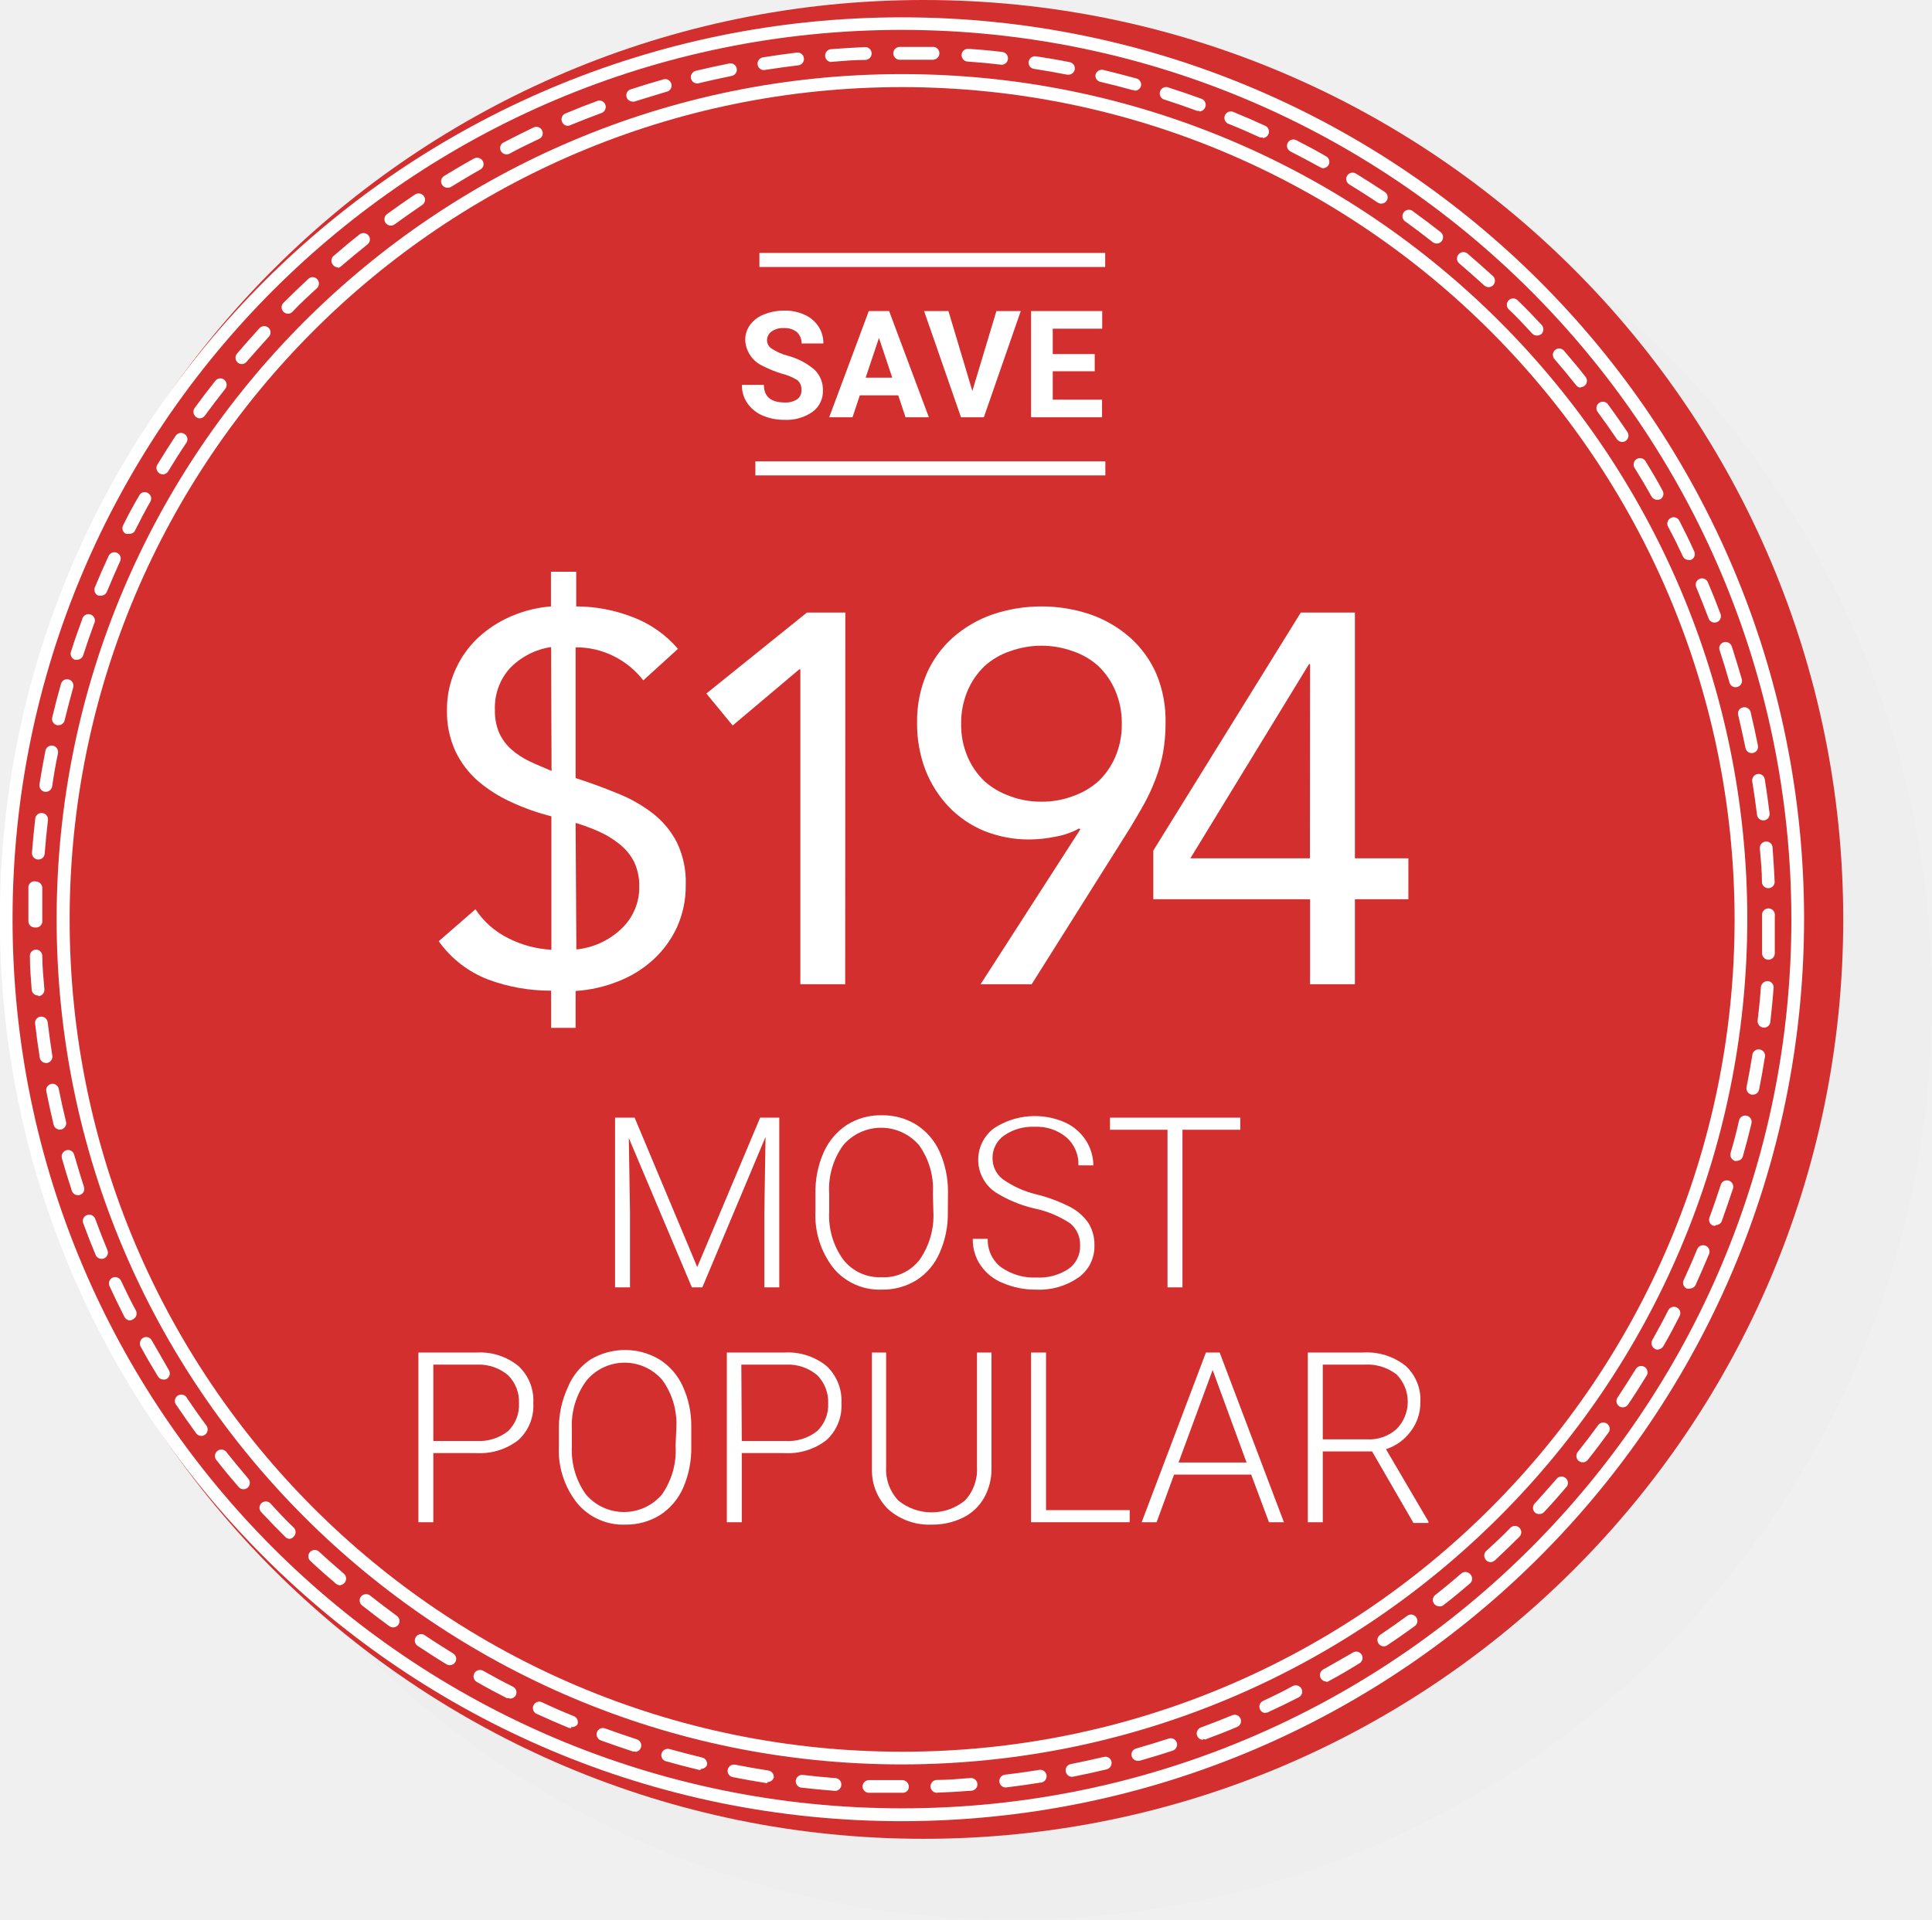
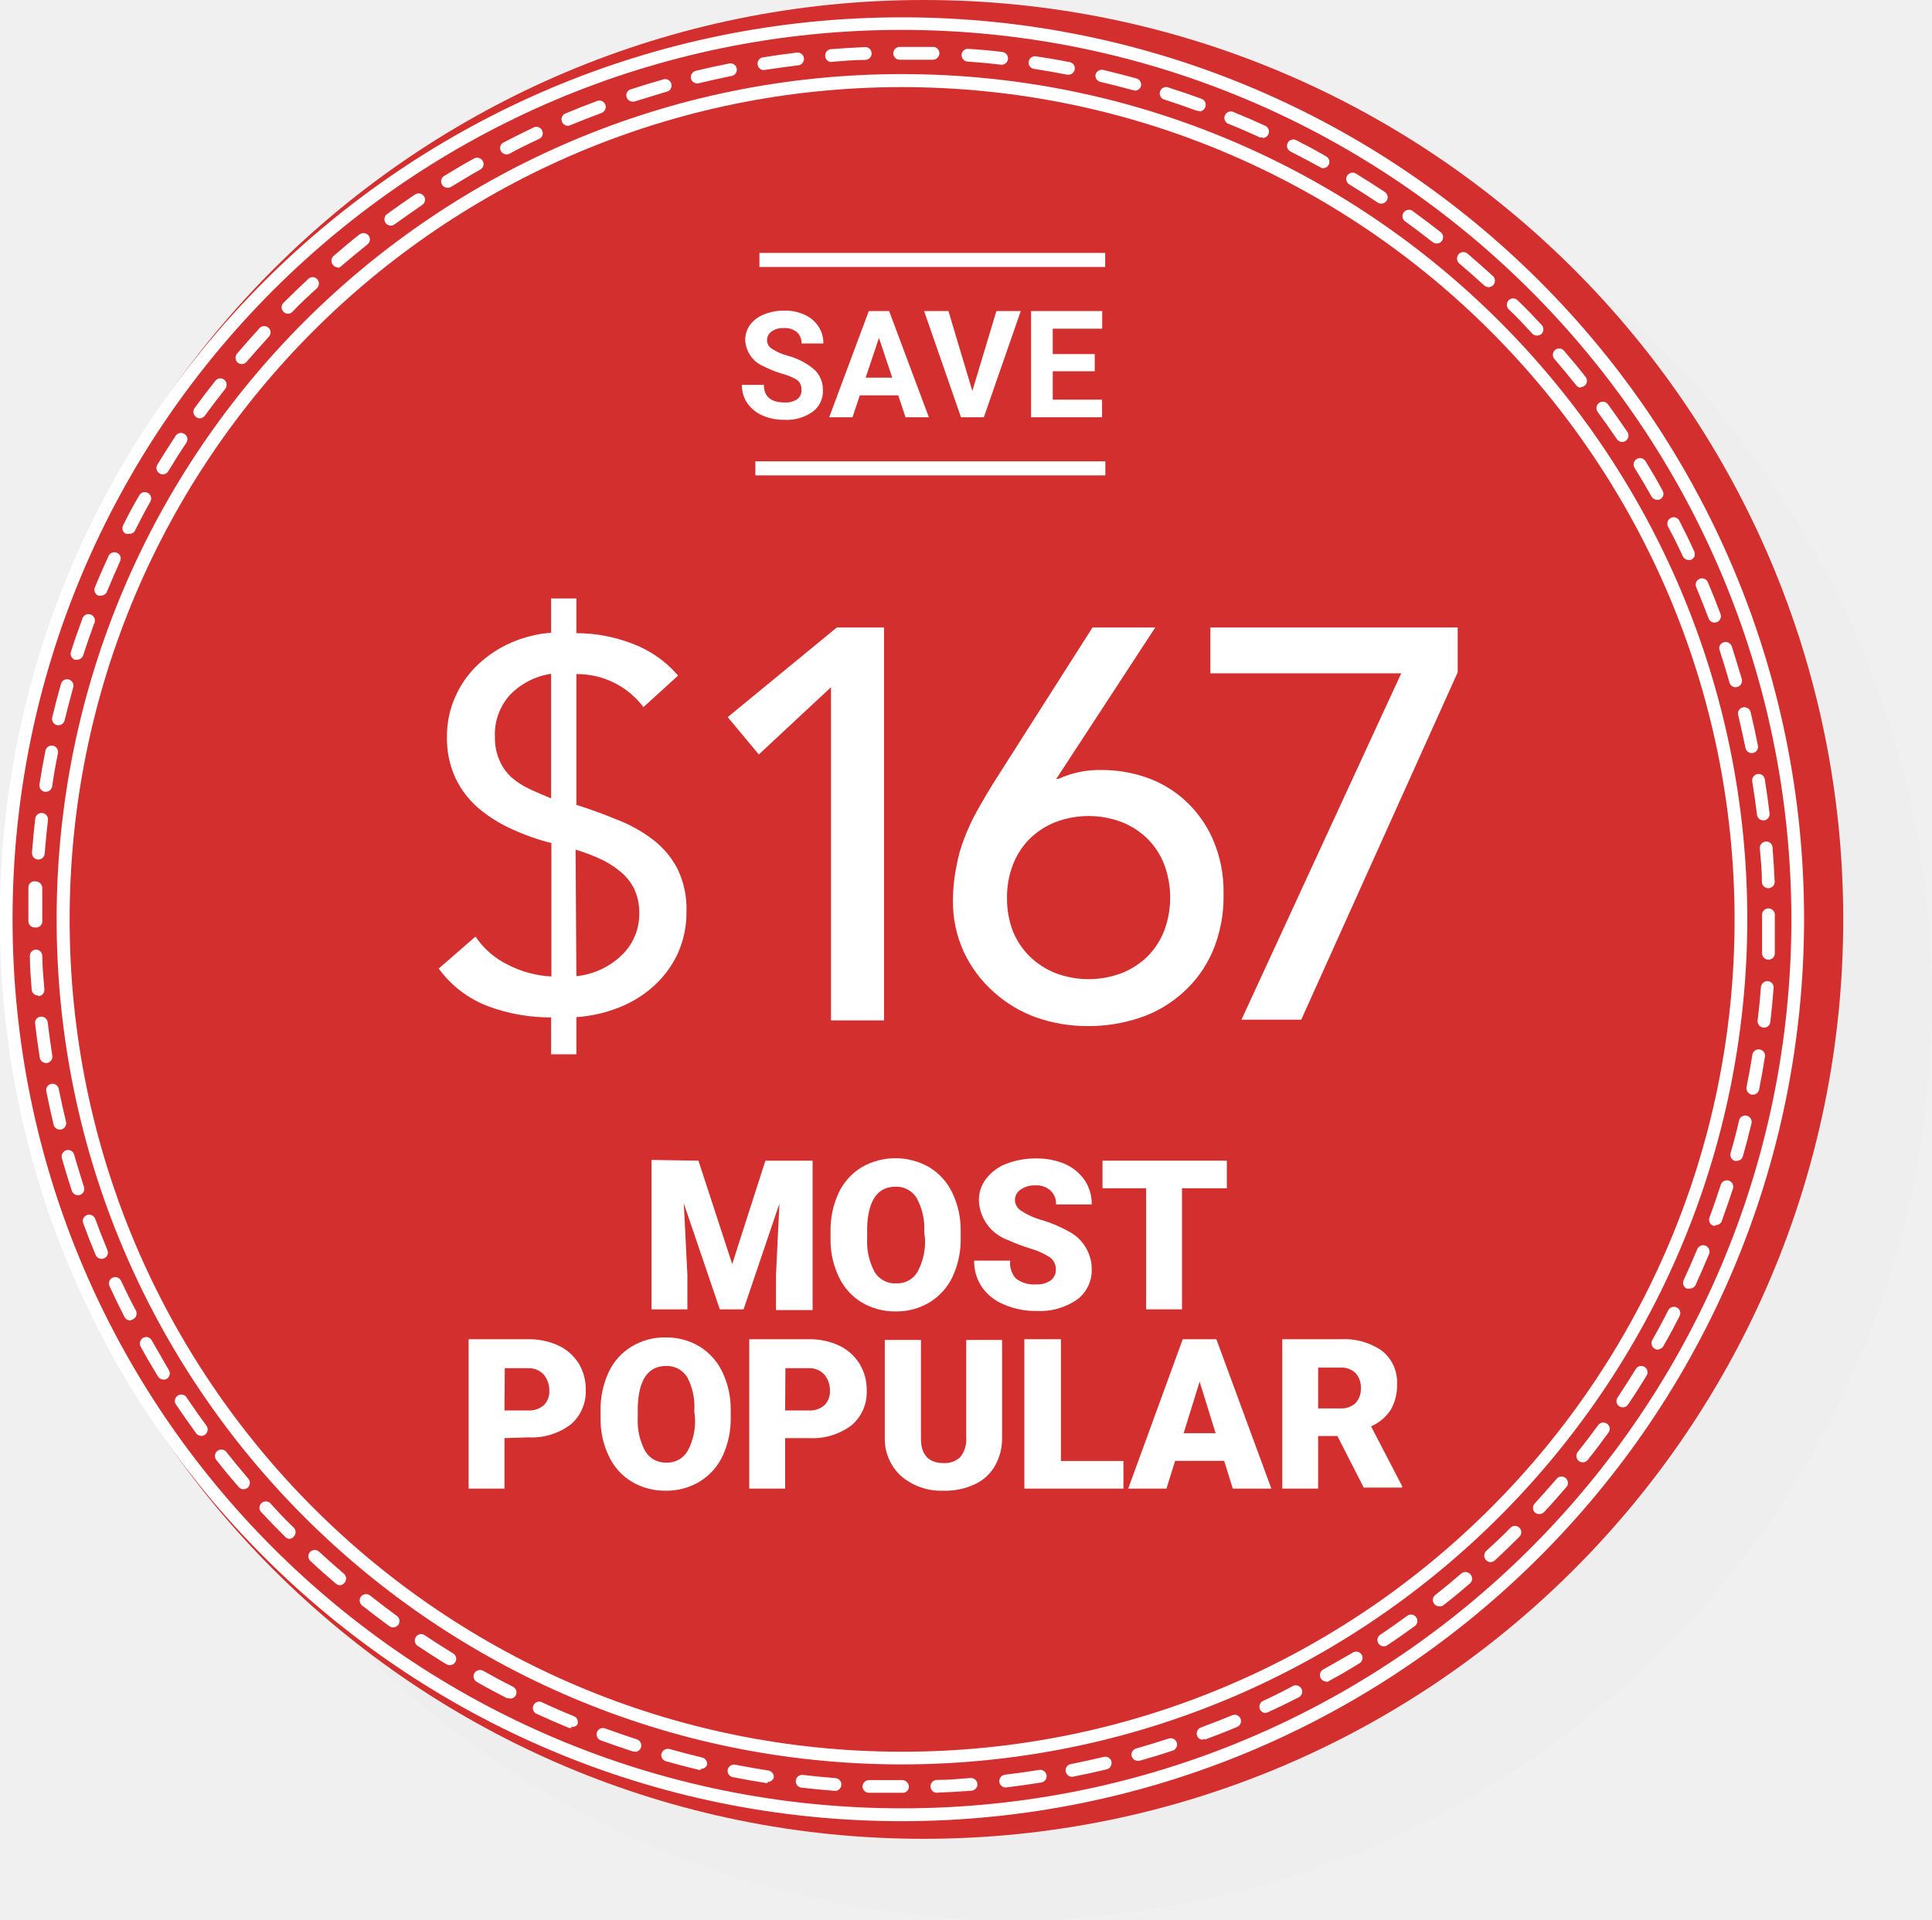
<svg xmlns="http://www.w3.org/2000/svg" viewBox="0 0 129.29 128.5">
  <defs>
    <style>.cls-1{fill:#eee;}.cls-2{fill:#d32f2f;}.cls-3{fill:#fff;}</style>
  </defs>
  <g id="Layer_2" data-name="Layer 2">
    <g id="BACKGROUND">
      <circle class="cls-1" cx="67.75" cy="66.96" r="61.54" />
    </g>
    <g id="OBJECTS">
      <circle class="cls-2" cx="61.81" cy="61.54" r="61.54" />
      <path class="cls-3" d="M60.37,121.9a60.37,60.37,0,1,1,60.36-60.36A60.43,60.43,0,0,1,60.37,121.9ZM60.37,2a59.52,59.52,0,1,0,59.51,59.52A59.59,59.59,0,0,0,60.37,2Z" />
      <path class="cls-3" d="M60.37,118.1a56.57,56.57,0,1,1,56.56-56.56A56.63,56.63,0,0,1,60.37,118.1Zm0-112.27a55.71,55.71,0,1,0,55.71,55.71A55.77,55.77,0,0,0,60.37,5.83Z" />
      <path class="cls-3" d="M60.36,120c-.75,0-1.49,0-2.23,0a.43.43,0,0,1-.41-.44.44.44,0,0,1,.45-.41c.73,0,1.46,0,2.2,0a.45.45,0,0,1,.45.42.4.4,0,0,1-.39.43v-.43l0,.43Zm2.34,0a.43.43,0,0,1,0-.86c.75,0,1.5-.07,2.25-.13a.44.44,0,0,1,.46.39.43.43,0,0,1-.39.46c-.76.06-1.52.1-2.29.13Zm-6.82-.13h0c-.77-.06-1.53-.13-2.29-.22a.43.43,0,0,1,.1-.85c.75.09,1.5.16,2.25.22a.43.43,0,0,1,0,.85Zm11.36-.23a.43.43,0,0,1,0-.85c.75-.09,1.5-.19,2.24-.31a.43.43,0,1,1,.13.84c-.75.12-1.51.23-2.27.32Zm-15.88-.29h-.07c-.76-.12-1.51-.25-2.26-.4a.42.42,0,1,1,.17-.83q1.09.21,2.22.39a.43.43,0,0,1,.36.48A.44.44,0,0,1,51.36,119.28Zm20.38-.42a.43.43,0,0,1-.42-.35.42.42,0,0,1,.33-.5c.75-.15,1.48-.31,2.21-.48a.42.42,0,0,1,.52.31.44.44,0,0,1-.32.52c-.74.18-1.49.34-2.24.49Zm-24.85-.46h-.1c-.74-.18-1.48-.37-2.22-.58a.42.42,0,0,1-.3-.52.44.44,0,0,1,.53-.3c.73.2,1.45.39,2.19.57a.43.43,0,0,1,.32.51A.44.44,0,0,1,46.89,118.4Zm29.27-.61a.42.42,0,0,1-.11-.83q1.08-.31,2.16-.66a.43.43,0,0,1,.54.27.43.43,0,0,1-.28.54c-.72.24-1.45.46-2.19.67Zm-33.65-.62-.14,0c-.73-.24-1.45-.49-2.17-.75a.43.43,0,0,1-.25-.55.42.42,0,0,1,.54-.25c.71.26,1.43.5,2.15.74a.43.43,0,0,1-.13.83Zm38-.79a.42.42,0,0,1-.4-.27.43.43,0,0,1,.25-.55c.71-.26,1.41-.54,2.1-.82a.42.42,0,1,1,.33.78c-.7.3-1.41.57-2.13.84A.39.39,0,0,1,80.49,116.38Zm-42.27-.79a.45.45,0,0,1-.16,0c-.71-.29-1.41-.6-2.11-.92a.43.43,0,1,1,.36-.77q1,.47,2.07.9a.43.43,0,0,1,.24.56A.44.44,0,0,1,38.22,115.59Zm46.46-1a.42.42,0,0,1-.38-.24.43.43,0,0,1,.2-.57c.69-.32,1.37-.65,2-1a.44.44,0,0,1,.58.19.43.43,0,0,1-.19.57c-.68.35-1.36.68-2.06,1A.39.39,0,0,1,84.68,114.64Zm-50.6-1a.41.41,0,0,1-.19,0c-.69-.35-1.36-.71-2-1.08a.43.43,0,0,1-.17-.58.44.44,0,0,1,.59-.17c.65.37,1.32.73,2,1.07a.43.43,0,0,1,.19.57A.44.44,0,0,1,34.08,113.69Zm54.65-1.11a.43.43,0,0,1-.21-.8q1-.56,2-1.14a.42.42,0,1,1,.44.72c-.65.4-1.3.79-2,1.16A.42.42,0,0,1,88.73,112.58ZM30.1,111.46a.43.43,0,0,1-.22-.06c-.66-.4-1.3-.82-1.94-1.24a.43.43,0,0,1-.11-.59.42.42,0,0,1,.59-.12c.62.42,1.26.82,1.9,1.22a.42.42,0,0,1,.15.58A.44.44,0,0,1,30.1,111.46Zm62.5-1.26a.43.43,0,0,1-.35-.19.42.42,0,0,1,.12-.59c.62-.42,1.24-.85,1.85-1.3a.43.43,0,0,1,.5.69c-.62.45-1.24.89-1.88,1.31A.41.41,0,0,1,92.6,110.2Zm-66.29-1.27a.46.46,0,0,1-.25-.08c-.62-.45-1.23-.92-1.83-1.39a.43.43,0,0,1-.07-.6.44.44,0,0,1,.6-.07c.59.47,1.19.92,1.8,1.37a.43.43,0,0,1,.1.59A.44.44,0,0,1,26.31,108.93Zm70-1.41a.44.44,0,0,1-.33-.16.42.42,0,0,1,.07-.6q.89-.7,1.74-1.44a.43.43,0,0,1,.6.05.42.42,0,0,1,0,.6c-.58.5-1.18,1-1.78,1.46A.41.41,0,0,1,96.28,107.52Zm-73.55-1.41a.45.45,0,0,1-.27-.1c-.59-.5-1.16-1-1.72-1.53a.42.42,0,1,1,.58-.62c.55.51,1.12,1,1.69,1.5a.43.43,0,0,1,0,.6A.44.44,0,0,1,22.73,106.11Zm77-1.55a.42.42,0,0,1-.31-.13.44.44,0,0,1,0-.61c.55-.51,1.1-1,1.63-1.56a.42.42,0,0,1,.6.6q-.81.81-1.65,1.59A.46.46,0,0,1,99.74,104.56ZM19.39,103a.39.39,0,0,1-.3-.13c-.55-.54-1.08-1.09-1.6-1.65a.42.42,0,0,1,0-.6.43.43,0,0,1,.6,0c.51.56,1,1.1,1.57,1.63a.43.43,0,0,1,0,.6A.39.39,0,0,1,19.39,103ZM103,101.34a.39.39,0,0,1-.29-.11.43.43,0,0,1,0-.6c.51-.56,1-1.12,1.5-1.69a.43.43,0,0,1,.65.55c-.5.58-1,1.16-1.53,1.72A.42.42,0,0,1,103,101.34ZM16.29,99.68a.41.41,0,0,1-.32-.15c-.5-.58-1-1.17-1.46-1.77a.43.43,0,1,1,.67-.53c.47.59.95,1.17,1.44,1.75a.43.43,0,0,1-.05.6A.42.42,0,0,1,16.29,99.68Zm89.63-1.8a.46.46,0,0,1-.27-.09.44.44,0,0,1-.07-.6c.47-.59.93-1.19,1.37-1.8a.43.43,0,0,1,.6-.09.42.42,0,0,1,.09.59c-.45.62-.91,1.23-1.39,1.83A.41.41,0,0,1,105.92,97.88ZM13.47,96.11a.42.42,0,0,1-.34-.17c-.45-.62-.89-1.24-1.32-1.88a.43.43,0,1,1,.71-.47c.42.62.85,1.24,1.3,1.84a.44.44,0,0,1-.1.6A.38.38,0,0,1,13.47,96.11ZM108.6,94.2a.44.44,0,0,1-.24-.07.42.42,0,0,1-.11-.59c.42-.63.82-1.27,1.22-1.91a.42.42,0,1,1,.72.45c-.4.65-.81,1.3-1.24,1.93A.42.42,0,0,1,108.6,94.2ZM10.94,92.34a.44.44,0,0,1-.37-.21c-.4-.65-.78-1.3-1.16-2a.44.44,0,0,1,.16-.58.42.42,0,0,1,.58.16c.38.66.76,1.31,1.15,2a.42.42,0,0,1-.14.58A.38.38,0,0,1,10.94,92.34Zm100-2a.36.36,0,0,1-.2-.06.43.43,0,0,1-.17-.58c.37-.66.73-1.32,1.07-2a.43.43,0,0,1,.58-.18.42.42,0,0,1,.18.57c-.35.69-.71,1.36-1.08,2A.44.44,0,0,1,111,90.32ZM8.71,88.38a.43.43,0,0,1-.38-.23c-.35-.68-.68-1.37-1-2.06a.43.43,0,0,1,.2-.57.43.43,0,0,1,.57.21c.32.68.65,1.36,1,2a.43.43,0,0,1-.19.57A.45.45,0,0,1,8.71,88.38Zm104.35-2.13a.39.39,0,0,1-.18,0,.42.42,0,0,1-.21-.56c.32-.69.62-1.38.91-2.08a.43.43,0,0,1,.56-.23.43.43,0,0,1,.23.56c-.3.71-.6,1.41-.92,2.11A.44.44,0,0,1,113.06,86.25ZM6.8,84.26A.43.43,0,0,1,6.4,84c-.29-.7-.57-1.41-.83-2.12a.42.42,0,0,1,.25-.55.43.43,0,0,1,.55.25c.26.7.53,1.4.82,2.1a.42.42,0,0,1-.23.55A.32.32,0,0,1,6.8,84.26Zm108-2.22a.4.4,0,0,1-.15,0,.42.42,0,0,1-.25-.55c.26-.7.5-1.42.74-2.14a.43.43,0,1,1,.81.27c-.24.73-.49,1.45-.75,2.17A.44.44,0,0,1,114.81,82ZM5.22,80a.43.43,0,0,1-.41-.29c-.24-.72-.46-1.45-.67-2.19a.44.44,0,0,1,.3-.53.42.42,0,0,1,.52.29c.21.73.43,1.45.66,2.17a.42.42,0,0,1-.27.53A.32.32,0,0,1,5.22,80Zm111-2.29h-.11a.44.44,0,0,1-.3-.53q.32-1.08.57-2.19a.42.42,0,0,1,.51-.31.42.42,0,0,1,.32.51c-.18.75-.37,1.49-.58,2.22A.42.42,0,0,1,116.21,77.7ZM4,75.61a.43.43,0,0,1-.41-.32c-.18-.74-.34-1.49-.49-2.24a.42.42,0,1,1,.83-.17c.15.74.31,1.48.49,2.21a.43.43,0,0,1-.32.51Zm113.3-2.34h-.08a.44.44,0,0,1-.34-.51c.15-.73.28-1.47.4-2.22a.43.43,0,0,1,.84.13c-.12.76-.25,1.51-.4,2.26A.43.43,0,0,1,117.27,73.27ZM3.08,71.15a.43.43,0,0,1-.42-.36c-.12-.75-.22-1.51-.31-2.27a.41.41,0,0,1,.37-.47.43.43,0,0,1,.47.37c.09.75.2,1.5.31,2.24a.43.43,0,0,1-.35.49ZM118,68.78h0a.43.43,0,0,1-.38-.47c.09-.74.17-1.49.22-2.25a.45.45,0,0,1,.46-.39.42.42,0,0,1,.39.46c-.06.76-.13,1.52-.22,2.28A.42.42,0,0,1,118,68.78ZM2.54,66.63a.42.42,0,0,1-.42-.39C2.06,65.48,2,64.72,2,64a.42.42,0,0,1,.41-.44h0a.43.43,0,0,1,.42.4c0,.76.08,1.51.14,2.26a.43.43,0,0,1-.39.46Zm115.79-2.39h0a.43.43,0,0,1-.41-.44c0-.75,0-1.51,0-2.26V61.3a.43.43,0,1,1,.85,0v.24c0,.76,0,1.53,0,2.29A.43.43,0,0,1,118.33,64.24Zm-116-2.16a.42.42,0,0,1-.43-.42v-.14c0-.71,0-1.43,0-2.16A.41.41,0,0,1,2.41,59a.44.44,0,0,1,.42.45c0,.71,0,1.42,0,2.14v.12A.42.42,0,0,1,2.36,62.08Zm116-2.63a.42.42,0,0,1-.42-.41c0-.75-.08-1.5-.14-2.25a.42.42,0,0,1,.39-.46.41.41,0,0,1,.46.39c.06.76.1,1.52.14,2.29a.42.42,0,0,1-.41.44ZM2.53,57.53h0a.43.43,0,0,1-.39-.46c.06-.76.13-1.52.22-2.28a.42.42,0,0,1,.47-.37.43.43,0,0,1,.38.47c-.09.75-.16,1.5-.22,2.25A.42.42,0,0,1,2.53,57.53ZM118,54.91a.42.42,0,0,1-.42-.37c-.09-.75-.2-1.5-.32-2.24a.43.43,0,0,1,.35-.49.42.42,0,0,1,.49.35c.12.76.23,1.51.32,2.28a.42.42,0,0,1-.37.47ZM3.05,53H3a.44.44,0,0,1-.36-.49c.12-.76.25-1.51.4-2.26a.43.43,0,0,1,.5-.34.44.44,0,0,1,.34.51q-.23,1.09-.39,2.22A.44.44,0,0,1,3.05,53Zm114.18-2.59a.43.43,0,0,1-.42-.34c-.15-.74-.32-1.48-.49-2.21a.41.41,0,0,1,.31-.51.43.43,0,0,1,.52.31c.18.74.34,1.49.49,2.24a.42.42,0,0,1-.33.5ZM3.92,48.54h-.1A.43.43,0,0,1,3.5,48c.18-.75.37-1.49.58-2.22a.42.42,0,0,1,.52-.3.43.43,0,0,1,.3.53c-.2.72-.39,1.45-.57,2.18A.42.42,0,0,1,3.92,48.54ZM116.15,46a.42.42,0,0,1-.41-.31q-.31-1.09-.66-2.16a.41.41,0,0,1,.27-.54.44.44,0,0,1,.54.27c.23.73.46,1.46.67,2.19a.43.43,0,0,1-.29.53Zm-111-1.84-.13,0a.42.42,0,0,1-.27-.54c.23-.73.48-1.45.75-2.17a.43.43,0,1,1,.8.29c-.26.71-.51,1.42-.74,2.14A.44.44,0,0,1,5.14,44.16Zm109.59-2.49a.41.41,0,0,1-.4-.28c-.27-.7-.54-1.4-.83-2.09a.42.42,0,1,1,.78-.33c.3.7.58,1.41.85,2.13a.43.43,0,0,1-.26.55Zm-108-1.8a.45.45,0,0,1-.16,0,.43.43,0,0,1-.23-.56c.29-.71.6-1.41.92-2.1a.42.42,0,1,1,.77.35c-.31.69-.61,1.38-.9,2.08A.44.44,0,0,1,6.71,39.87ZM113,37.48a.42.42,0,0,1-.38-.24c-.32-.68-.65-1.36-1-2a.43.43,0,0,1,.19-.57.42.42,0,0,1,.57.18c.35.68.69,1.37,1,2.06a.42.42,0,0,1-.21.56A.37.37,0,0,1,113,37.48ZM8.62,35.73a.49.49,0,0,1-.2,0,.42.42,0,0,1-.18-.57c.34-.69.7-1.36,1.08-2a.41.41,0,0,1,.58-.16.42.42,0,0,1,.16.58c-.37.65-.72,1.32-1.06,2A.44.44,0,0,1,8.62,35.73Zm102.27-2.28a.42.42,0,0,1-.37-.22c-.37-.66-.75-1.3-1.15-1.94a.43.43,0,0,1,.73-.45c.4.65.79,1.3,1.16,2a.42.42,0,0,1-.16.58A.39.39,0,0,1,110.89,33.45Zm-100-1.7a.38.38,0,0,1-.22-.07.42.42,0,0,1-.14-.58c.4-.65.81-1.3,1.23-1.94a.43.43,0,0,1,.59-.11.42.42,0,0,1,.12.59c-.42.62-.82,1.26-1.21,1.9A.44.44,0,0,1,10.84,31.75Zm97.66-2.17a.42.42,0,0,1-.35-.19c-.42-.62-.86-1.24-1.3-1.84a.43.43,0,0,1,.69-.51c.45.62.89,1.24,1.32,1.88a.43.43,0,0,1-.12.59A.42.42,0,0,1,108.5,29.58ZM13.37,28a.38.38,0,0,1-.25-.09.43.43,0,0,1-.1-.59c.45-.62.91-1.23,1.39-1.83a.42.42,0,0,1,.6-.07.44.44,0,0,1,.07.6c-.47.59-.92,1.19-1.37,1.8A.43.43,0,0,1,13.37,28Zm92.44-2.05a.41.41,0,0,1-.33-.16q-.7-.88-1.44-1.74a.43.43,0,0,1,0-.6.42.42,0,0,1,.6,0c.49.58,1,1.17,1.46,1.77a.42.42,0,0,1-.34.69ZM16.18,24.37a.41.41,0,0,1-.27-.1.43.43,0,0,1-.05-.6c.5-.58,1-1.15,1.52-1.72a.43.43,0,0,1,.6,0,.42.42,0,0,1,0,.6c-.51.56-1,1.12-1.5,1.69A.44.44,0,0,1,16.18,24.37Zm86.67-1.91a.41.41,0,0,1-.32-.14c-.51-.55-1-1.09-1.57-1.62a.43.43,0,0,1,0-.6.42.42,0,0,1,.6,0c.55.53,1.08,1.08,1.6,1.64a.44.44,0,0,1,0,.61A.48.48,0,0,1,102.85,22.46ZM19.27,21a.43.43,0,0,1-.3-.13.42.42,0,0,1,0-.6q.81-.81,1.65-1.59a.41.41,0,0,1,.6,0,.43.43,0,0,1,0,.6c-.55.51-1.1,1-1.63,1.57A.43.43,0,0,1,19.27,21Zm80.35-1.78a.46.46,0,0,1-.29-.11c-.56-.51-1.12-1-1.7-1.5a.43.43,0,0,1,.56-.65c.58.5,1.15,1,1.72,1.52a.43.43,0,0,1-.29.74Zm-77-1.32a.42.42,0,0,1-.32-.15.43.43,0,0,1,0-.6c.58-.5,1.17-1,1.76-1.46a.44.44,0,0,1,.6.07.42.42,0,0,1-.07.6c-.58.47-1.17.95-1.74,1.44A.42.42,0,0,1,22.6,17.93ZM96.15,16.3a.44.44,0,0,1-.27-.09c-.59-.46-1.19-.92-1.8-1.36a.43.43,0,1,1,.5-.69q.93.67,1.83,1.38a.43.43,0,0,1,.07.6A.41.41,0,0,1,96.15,16.3Zm-70-1.2a.42.42,0,0,1-.34-.17.43.43,0,0,1,.09-.6c.62-.45,1.24-.89,1.87-1.31a.44.44,0,0,1,.6.11.42.42,0,0,1-.12.59c-.62.43-1.24.86-1.85,1.3A.38.38,0,0,1,26.17,15.1Zm66.29-1.47a.4.4,0,0,1-.24-.07c-.63-.42-1.26-.82-1.91-1.22a.42.42,0,1,1,.45-.72c.65.4,1.3.81,1.93,1.23a.42.42,0,0,1,.12.59A.43.43,0,0,1,92.46,13.63ZM29.94,12.57a.43.43,0,0,1-.36-.21.42.42,0,0,1,.14-.58c.65-.4,1.31-.79,2-1.17a.43.43,0,0,1,.58.16.41.41,0,0,1-.16.58c-.66.37-1.3.76-1.94,1.15A.48.48,0,0,1,29.94,12.57Zm58.62-1.31a.36.36,0,0,1-.2-.06c-.66-.36-1.33-.72-2-1.06a.42.42,0,0,1,.38-.76c.69.35,1.36.71,2,1.08a.43.43,0,0,1,.17.58A.44.44,0,0,1,88.56,11.26ZM33.9,10.33a.42.42,0,0,1-.19-.8c.67-.35,1.36-.69,2-1a.42.42,0,0,1,.57.21.41.41,0,0,1-.21.56c-.68.32-1.36.65-2,1A.37.37,0,0,1,33.9,10.33ZM84.5,9.2a.58.58,0,0,1-.18,0c-.69-.32-1.38-.62-2.08-.9a.43.43,0,1,1,.33-.79c.71.29,1.41.59,2.1.91a.43.43,0,0,1-.17.82ZM38,8.42a.41.41,0,0,1-.39-.27.42.42,0,0,1,.22-.55q1.07-.45,2.13-.84a.42.42,0,0,1,.55.25.43.43,0,0,1-.25.55c-.71.26-1.41.54-2.1.82A.32.32,0,0,1,38,8.42Zm42.25-1-.14,0c-.71-.26-1.42-.51-2.14-.74a.43.43,0,1,1,.26-.81c.73.23,1.45.48,2.17.74a.43.43,0,0,1,.26.55A.44.44,0,0,1,80.27,7.46Zm-38-.63A.42.42,0,0,1,42.15,6c.72-.24,1.45-.46,2.19-.67a.43.43,0,1,1,.23.82l-2.16.66Zm33.65-.76-.11,0c-.72-.2-1.45-.39-2.19-.56A.43.43,0,0,1,73.31,5a.44.44,0,0,1,.52-.32q1.11.27,2.22.57a.43.43,0,0,1,.3.53A.44.44,0,0,1,75.93,6.07ZM46.66,5.59a.45.45,0,0,1-.42-.33.44.44,0,0,1,.32-.52c.74-.18,1.49-.34,2.24-.49a.42.42,0,0,1,.5.33.42.42,0,0,1-.33.5c-.75.15-1.48.32-2.21.49ZM71.5,5h-.08q-1.11-.22-2.22-.39a.42.42,0,0,1-.36-.49.43.43,0,0,1,.49-.35c.75.11,1.51.24,2.25.39a.42.42,0,0,1,.34.5A.43.43,0,0,1,71.5,5ZM51.12,4.69a.42.42,0,0,1-.42-.36.43.43,0,0,1,.35-.49c.75-.12,1.51-.23,2.27-.32a.43.43,0,0,1,.48.38.43.43,0,0,1-.37.47c-.75.09-1.5.2-2.24.31ZM67,4.33h0c-.75-.09-1.5-.16-2.26-.21a.43.43,0,0,1-.39-.46.42.42,0,0,1,.46-.39q1.14.07,2.28.21a.43.43,0,0,1,0,.85ZM55.64,4.15a.42.42,0,0,1-.42-.4.43.43,0,0,1,.39-.46c.76-.06,1.52-.1,2.29-.14a.43.43,0,0,1,0,.86c-.75,0-1.51.07-2.25.13ZM62.47,4h0c-.69,0-1.39,0-2.08,0h-.18a.43.43,0,1,1,0-.86h.17c.71,0,1.42,0,2.12,0a.43.43,0,0,1,0,.85Z" />
-       <path class="cls-3" d="M36.88,66.31a12,12,0,0,1-4.2-.74A7.26,7.26,0,0,1,29.36,63l2.46-2.14A5.54,5.54,0,0,0,34,62.79a7.13,7.13,0,0,0,2.9.78V54.64a15.32,15.32,0,0,1-2.64-.93A9.53,9.53,0,0,1,32,52.29a6.19,6.19,0,0,1-1.52-2,6.3,6.3,0,0,1-.57-2.76,6.42,6.42,0,0,1,.57-2.71A6.59,6.59,0,0,1,32,42.68a7.77,7.77,0,0,1,2.23-1.44,8.38,8.38,0,0,1,2.64-.65V38.27h1.69v2.32a10.41,10.41,0,0,1,3.74.7,7.45,7.45,0,0,1,3.07,2.14l-2.32,2.11a5.69,5.69,0,0,0-2-1.63,5.56,5.56,0,0,0-2.53-.58v8.75c.93.3,1.85.63,2.74,1a9.68,9.68,0,0,1,2.37,1.32,5.87,5.87,0,0,1,1.65,1.95,6.08,6.08,0,0,1,.61,2.88,6.68,6.68,0,0,1-.59,2.84,6.84,6.84,0,0,1-1.6,2.18,7.53,7.53,0,0,1-2.34,1.44,9.26,9.26,0,0,1-2.84.64V68.8H36.88Zm0-23a4.83,4.83,0,0,0-2.76,1.42,3.94,3.94,0,0,0-1,2.8,3.74,3.74,0,0,0,.29,1.54,3.38,3.38,0,0,0,.81,1.09,5.2,5.2,0,0,0,1.2.79c.45.22,1,.44,1.49.65Zm1.69,20.24a5.1,5.1,0,0,0,3-1.37,3.8,3.8,0,0,0,1.21-2.85,3.71,3.71,0,0,0-.35-1.65,3.59,3.59,0,0,0-1-1.2,6.08,6.08,0,0,0-1.35-.82,13.17,13.17,0,0,0-1.56-.58Z" />
-       <path class="cls-3" d="M56.56,65.88h-3V44.8h-.07l-4.46,3.76-1.76-2.14L54,41h2.57Z" />
-       <path class="cls-3" d="M72.29,55.52l-.07-.07a5.13,5.13,0,0,1-1.63.56,9,9,0,0,1-1.7.18,8.06,8.06,0,0,1-3-.56A7,7,0,0,1,63.49,54a7.6,7.6,0,0,1-1.56-2.46,8.7,8.7,0,0,1-.56-3.18A8.08,8.08,0,0,1,62,45.12a7,7,0,0,1,1.76-2.44,8,8,0,0,1,2.65-1.55,10.26,10.26,0,0,1,6.57,0,8,8,0,0,1,2.65,1.55,7,7,0,0,1,1.76,2.44A8.08,8.08,0,0,1,78,48.39a11.3,11.3,0,0,1-.17,2,10.18,10.18,0,0,1-.5,1.76,12.61,12.61,0,0,1-.75,1.63c-.29.53-.61,1.06-.93,1.6l-6.61,10.5H65.62Zm-2.6-1.86a5.85,5.85,0,0,0,2.11-.37,5.12,5.12,0,0,0,1.71-1,5,5,0,0,0,1.14-1.66,5.41,5.41,0,0,0,.42-2.19,5.5,5.5,0,0,0-.42-2.18,5,5,0,0,0-1.14-1.67,4.82,4.82,0,0,0-1.71-1,6.17,6.17,0,0,0-4.21,0,4.82,4.82,0,0,0-1.71,1,5,5,0,0,0-1.14,1.67,5.5,5.5,0,0,0-.42,2.18,5.41,5.41,0,0,0,.42,2.19,5,5,0,0,0,1.14,1.66,5.12,5.12,0,0,0,1.71,1A5.8,5.8,0,0,0,69.69,53.66Z" />
-       <path class="cls-3" d="M90.67,57.45h3.58v2.74H90.67v5.69h-3V60.19H77.18V56.93L87.05,41h3.62Zm-3-13h-.07l-7.94,13h8Z" />
+       <path class="cls-3" d="M36.88,68.1a12,12,0,0,1-4.2-.74,7.26,7.26,0,0,1-3.32-2.53l2.46-2.14A5.54,5.54,0,0,0,34,64.58a7.13,7.13,0,0,0,2.9.78V56.43a15.32,15.32,0,0,1-2.64-.93A9.53,9.53,0,0,1,32,54.08a6.19,6.19,0,0,1-1.52-2,6.3,6.3,0,0,1-.57-2.76,6.42,6.42,0,0,1,.57-2.71A6.59,6.59,0,0,1,32,44.47,7.77,7.77,0,0,1,34.24,43a8.38,8.38,0,0,1,2.64-.65V40.06h1.69v2.32a10.41,10.41,0,0,1,3.74.7,7.45,7.45,0,0,1,3.07,2.14l-2.32,2.11a5.54,5.54,0,0,0-4.49-2.21v8.75c.93.3,1.85.63,2.74,1a9.68,9.68,0,0,1,2.37,1.32,5.87,5.87,0,0,1,1.65,1.95A6.08,6.08,0,0,1,45.94,61a6.68,6.68,0,0,1-.59,2.84A6.84,6.84,0,0,1,43.75,66a7.53,7.53,0,0,1-2.34,1.44,9.26,9.26,0,0,1-2.84.64v2.49H36.88Zm0-23a4.83,4.83,0,0,0-2.76,1.42,3.94,3.94,0,0,0-1,2.8,3.74,3.74,0,0,0,.29,1.54A3.38,3.38,0,0,0,34.19,52a5.2,5.2,0,0,0,1.2.79c.45.22,1,.44,1.49.65Zm1.69,20.24a5.1,5.1,0,0,0,3-1.37,3.8,3.8,0,0,0,1.21-2.85,3.71,3.71,0,0,0-.35-1.65,3.59,3.59,0,0,0-1-1.2,6.08,6.08,0,0,0-1.35-.82,13.17,13.17,0,0,0-1.56-.58Z" />
+       <path class="cls-3" d="M55.61,46,50.78,50.5,48.7,48,56,42h3.16v26.3H55.61Z" />
+       <path class="cls-3" d="M70.69,52.13h.15a6.56,6.56,0,0,1,2.9-.59A9,9,0,0,1,76.6,52a7.54,7.54,0,0,1,2.62,1.5,7.74,7.74,0,0,1,1.91,2.6,8.67,8.67,0,0,1,.75,3.74,9.36,9.36,0,0,1-.73,3.84,7.88,7.88,0,0,1-2,2.77,8.11,8.11,0,0,1-2.86,1.67,10.77,10.77,0,0,1-3.49.56,10.27,10.27,0,0,1-3.49-.59A8.58,8.58,0,0,1,66.5,66.4a8.3,8.3,0,0,1-2-2.68,8.08,8.08,0,0,1-.73-3.49A11.74,11.74,0,0,1,64,58a9.79,9.79,0,0,1,.54-1.91,14.42,14.42,0,0,1,.83-1.79c.32-.58.68-1.19,1.08-1.84L73.11,42h4.2Zm-3.3,8a6,6,0,0,0,.39,2.19A5,5,0,0,0,68.89,64a5.24,5.24,0,0,0,1.73,1.13,6.27,6.27,0,0,0,4.46,0A5.24,5.24,0,0,0,76.81,64a5,5,0,0,0,1.11-1.73,6.34,6.34,0,0,0,0-4.38,5,5,0,0,0-1.11-1.73,5.24,5.24,0,0,0-1.73-1.13,6.27,6.27,0,0,0-4.46,0,5.24,5.24,0,0,0-1.73,1.13,5,5,0,0,0-1.11,1.73A6,6,0,0,0,67.39,60.12Z" />
+       <path class="cls-3" d="M93.77,45.07H81V42H97.55v3L87.08,68.25h-4Z" />
      <path class="cls-3" d="M53.63,26.06a.75.75,0,0,0-.29-.63A3.74,3.74,0,0,0,52.28,25a7.89,7.89,0,0,1-1.2-.49,2,2,0,0,1-1.21-1.76,1.7,1.7,0,0,1,.32-1,2.09,2.09,0,0,1,.93-.7,3.52,3.52,0,0,1,1.37-.26,3.12,3.12,0,0,1,1.36.28,2.13,2.13,0,0,1,.92.78,2,2,0,0,1,.33,1.14H53.64a1,1,0,0,0-.31-.76,1.28,1.28,0,0,0-.87-.27,1.3,1.3,0,0,0-.83.23.71.71,0,0,0-.3.59.67.67,0,0,0,.35.58,3.63,3.63,0,0,0,1,.44,4.58,4.58,0,0,1,1.82.94,1.85,1.85,0,0,1,.57,1.38,1.7,1.7,0,0,1-.7,1.45,3,3,0,0,1-1.88.53,3.64,3.64,0,0,1-1.49-.3,2.39,2.39,0,0,1-1-.83,2.07,2.07,0,0,1-.35-1.21h1.47c0,.79.47,1.18,1.4,1.18a1.4,1.4,0,0,0,.82-.21A.72.72,0,0,0,53.63,26.06Z" />
      <path class="cls-3" d="M60.11,26.46H57.54l-.49,1.47H55.49l2.65-7.11H59.5l2.66,7.11H60.6Zm-2.18-1.18h1.78l-.89-2.66Z" />
      <path class="cls-3" d="M65.07,26.17l1.61-5.35h1.63l-2.47,7.11H64.31l-2.47-7.11h1.63Z" />
      <path class="cls-3" d="M73.26,24.85H70.45v1.9h3.3v1.18H69V20.82h4.76V22H70.45V23.7h2.81Z" />
      <rect class="cls-3" x="50.82" y="16.93" width="23.14" height="0.94" />
      <rect class="cls-3" x="50.55" y="30.88" width="23.42" height="0.94" />
-       <path class="cls-3" d="M42.47,74.81l4.19,10,4.21-10h1.28V86.17h-1v-5l.08-5.07L47,86.17H46.3l-4.22-10,.08,5v5h-1V74.81Z" />
-       <path class="cls-3" d="M63.43,81.1a6.44,6.44,0,0,1-.55,2.76,4.07,4.07,0,0,1-1.54,1.82,4.25,4.25,0,0,1-2.33.64,4,4,0,0,1-3.22-1.42,5.72,5.72,0,0,1-1.22-3.84V79.89a6.51,6.51,0,0,1,.55-2.76,4.29,4.29,0,0,1,1.56-1.84A4.18,4.18,0,0,1,59,74.65a4.27,4.27,0,0,1,2.32.63,4.18,4.18,0,0,1,1.55,1.79,6.55,6.55,0,0,1,.57,2.67Zm-1-1.23a5,5,0,0,0-.93-3.22,3.34,3.34,0,0,0-5.07,0,5,5,0,0,0-.94,3.26V81.1a5,5,0,0,0,.94,3.21A3.08,3.08,0,0,0,59,85.49a3,3,0,0,0,2.54-1.17,5.15,5.15,0,0,0,.92-3.25Z" />
-       <path class="cls-3" d="M72.28,83.37a1.82,1.82,0,0,0-.67-1.49,6.91,6.91,0,0,0-2.42-1,8.48,8.48,0,0,1-2.58-1.08,2.63,2.63,0,0,1-.08-4.29,5,5,0,0,1,4.77-.37,3.32,3.32,0,0,1,1.38,1.21A3.18,3.18,0,0,1,73.17,78h-1a2.39,2.39,0,0,0-.8-1.87,3.1,3.1,0,0,0-2.14-.71A3.33,3.33,0,0,0,67.2,76a1.82,1.82,0,0,0-.78,1.52,1.75,1.75,0,0,0,.7,1.42,6.51,6.51,0,0,0,2.22,1,10.56,10.56,0,0,1,2.32.87,3.38,3.38,0,0,1,1.19,1.07,2.75,2.75,0,0,1,.39,1.48,2.55,2.55,0,0,1-1.07,2.15,4.57,4.57,0,0,1-2.83.81,5.47,5.47,0,0,1-2.2-.43,3.25,3.25,0,0,1-1.52-1.2,3,3,0,0,1-.52-1.77h1a2.3,2.3,0,0,0,.89,1.9,3.83,3.83,0,0,0,2.39.69,3.52,3.52,0,0,0,2.13-.58A1.83,1.83,0,0,0,72.28,83.37Z" />
-       <path class="cls-3" d="M83,75.62H79.13V86.17h-1V75.62H74.28v-.81H83Z" />
-       <path class="cls-3" d="M29,97.26v4.63H28V90.53H31.9a4.07,4.07,0,0,1,2.79.9,3.15,3.15,0,0,1,1,2.49,3.11,3.11,0,0,1-1,2.47,4.2,4.2,0,0,1-2.86.87Zm0-.81H31.9A3.09,3.09,0,0,0,34,95.79a2.42,2.42,0,0,0,.73-1.86A2.49,2.49,0,0,0,34,92.05,3,3,0,0,0,32,91.34H29Z" />
-       <path class="cls-3" d="M46.26,96.83a6.58,6.58,0,0,1-.54,2.75,4.17,4.17,0,0,1-1.55,1.83,4.3,4.3,0,0,1-2.32.64,4,4,0,0,1-3.22-1.43,5.68,5.68,0,0,1-1.23-3.84V95.61A6.46,6.46,0,0,1,38,92.86,4.09,4.09,0,0,1,39.51,91a4.51,4.51,0,0,1,4.63,0,4.12,4.12,0,0,1,1.55,1.79,6.25,6.25,0,0,1,.57,2.68Zm-1-1.24a5,5,0,0,0-.93-3.21,3.32,3.32,0,0,0-5.06,0,5,5,0,0,0-1,3.26v1.19a5.06,5.06,0,0,0,.94,3.2,3.34,3.34,0,0,0,5.09,0,5.13,5.13,0,0,0,.91-3.25Z" />
-       <path class="cls-3" d="M49.64,97.26v4.63h-1V90.53h3.87a4.1,4.1,0,0,1,2.8.9,3.18,3.18,0,0,1,1,2.49,3.11,3.11,0,0,1-1,2.47,4.2,4.2,0,0,1-2.86.87Zm0-.81h2.91a3.09,3.09,0,0,0,2.13-.66,2.39,2.39,0,0,0,.74-1.86,2.52,2.52,0,0,0-.73-1.88,3,3,0,0,0-2.08-.71h-3Z" />
-       <path class="cls-3" d="M66.35,90.53v7.75a3.88,3.88,0,0,1-.51,2,3.25,3.25,0,0,1-1.41,1.31,4.61,4.61,0,0,1-2.08.46,4.14,4.14,0,0,1-2.88-1,3.63,3.63,0,0,1-1.12-2.72V90.53h.95v7.68a3,3,0,0,0,.82,2.23,3.53,3.53,0,0,0,4.45,0,3,3,0,0,0,.81-2.22V90.53Z" />
-       <path class="cls-3" d="M70,101.08H75.6v.81H69V90.53h1Z" />
-       <path class="cls-3" d="M83.73,98.7H78.57l-1.17,3.19h-1l4.3-11.36h.92l4.3,11.36h-1Zm-4.86-.81h4.55L81.15,91.7Z" />
-       <path class="cls-3" d="M91.82,97.15h-3.3v4.74h-1V90.53h3.69a4.18,4.18,0,0,1,2.84.88,3.06,3.06,0,0,1,1,2.46,3.13,3.13,0,0,1-.64,1.93A3.3,3.3,0,0,1,92.75,97l2.84,4.84v.1h-1Zm-3.3-.81h2.94a2.73,2.73,0,0,0,2-.69,2.6,2.6,0,0,0,0-3.65,3.17,3.17,0,0,0-2.14-.66H88.52Z" />
+       <path class="cls-3" d="M46.74,77.69,49,84.61l2.22-6.92h3.16v10H51.93V85.32l.23-4.76-2.4,7.08H48.17l-2.41-7.09L46,85.32v2.32h-2.4v-10Z" />
+       <path class="cls-3" d="M64.29,82.87a5.89,5.89,0,0,1-.54,2.58,4,4,0,0,1-1.54,1.72,4.27,4.27,0,0,1-2.26.61,4.35,4.35,0,0,1-2.26-.59,3.94,3.94,0,0,1-1.53-1.67A5.67,5.67,0,0,1,55.58,83v-.57a5.89,5.89,0,0,1,.54-2.58,4,4,0,0,1,1.54-1.72,4.54,4.54,0,0,1,4.53,0,4,4,0,0,1,1.54,1.71,5.76,5.76,0,0,1,.56,2.55Zm-2.44-.42a4.17,4.17,0,0,0-.5-2.25,1.59,1.59,0,0,0-1.41-.77c-1.21,0-1.84.9-1.91,2.71v.73a4.27,4.27,0,0,0,.49,2.25A1.58,1.58,0,0,0,60,85.9a1.55,1.55,0,0,0,1.4-.77,4.19,4.19,0,0,0,.5-2.22Z" />
+       <path class="cls-3" d="M70.66,85a1,1,0,0,0-.37-.82,4.65,4.65,0,0,0-1.31-.6A12.74,12.74,0,0,1,67.45,83a2.92,2.92,0,0,1-1.94-2.61A2.28,2.28,0,0,1,66,78.89a3.07,3.07,0,0,1,1.36-1,5.41,5.41,0,0,1,2-.35,4.75,4.75,0,0,1,1.93.38A3.16,3.16,0,0,1,72.59,79a2.88,2.88,0,0,1,.47,1.62H70.67a1.18,1.18,0,0,0-.38-.94,1.39,1.39,0,0,0-1-.34,1.65,1.65,0,0,0-1,.29.84.84,0,0,0-.37.72.89.89,0,0,0,.41.69,5,5,0,0,0,1.44.64,8.67,8.67,0,0,1,1.7.72A2.85,2.85,0,0,1,73.06,85a2.45,2.45,0,0,1-1,2,4.37,4.37,0,0,1-2.7.75,5.32,5.32,0,0,1-2.19-.44,3.24,3.24,0,0,1-1.48-1.19,3.09,3.09,0,0,1-.5-1.74h2.41A1.53,1.53,0,0,0,68,85.59a2,2,0,0,0,1.35.38,1.56,1.56,0,0,0,.94-.25A.87.87,0,0,0,70.66,85Z" />
+       <path class="cls-3" d="M82.1,79.54h-3v8.1h-2.4v-8.1H73.78V77.69H82.1Z" />
+       <path class="cls-3" d="M33.76,96.26v3.38h-2.4v-10h4a4.65,4.65,0,0,1,2,.42,3.17,3.17,0,0,1,1.36,1.19,3.3,3.3,0,0,1,.48,1.76,2.9,2.9,0,0,1-1,2.33,4.34,4.34,0,0,1-2.86.87Zm0-1.85h1.57a1.49,1.49,0,0,0,1.06-.35,1.27,1.27,0,0,0,.37-1A1.62,1.62,0,0,0,36.38,92a1.33,1.33,0,0,0-1-.42h-1.6Z" />
+       <path class="cls-3" d="M48.9,94.87a5.89,5.89,0,0,1-.54,2.58,4,4,0,0,1-1.54,1.72,4.27,4.27,0,0,1-2.26.61,4.35,4.35,0,0,1-2.26-.59,3.94,3.94,0,0,1-1.53-1.67A5.67,5.67,0,0,1,40.19,95v-.57a5.89,5.89,0,0,1,.54-2.58,3.91,3.91,0,0,1,1.54-1.72,4.22,4.22,0,0,1,2.27-.61,4.27,4.27,0,0,1,2.26.6,4,4,0,0,1,1.54,1.71,5.76,5.76,0,0,1,.56,2.55Zm-2.44-.42A4.17,4.17,0,0,0,46,92.2a1.59,1.59,0,0,0-1.42-.77c-1.2,0-1.83.9-1.9,2.71v.73a4.27,4.27,0,0,0,.49,2.25,1.58,1.58,0,0,0,1.44.78,1.56,1.56,0,0,0,1.4-.77,4.19,4.19,0,0,0,.5-2.22Z" />
+       <path class="cls-3" d="M52.54,96.26v3.38h-2.4v-10h4a4.65,4.65,0,0,1,2,.42,3.23,3.23,0,0,1,1.36,1.19A3.3,3.3,0,0,1,58,93.06a2.9,2.9,0,0,1-1,2.33,4.34,4.34,0,0,1-2.86.87Zm0-1.85h1.57a1.49,1.49,0,0,0,1.06-.35,1.3,1.3,0,0,0,.37-1A1.62,1.62,0,0,0,55.16,92a1.33,1.33,0,0,0-1-.42h-1.6Z" />
+       <path class="cls-3" d="M67.06,89.69V96.2a3.7,3.7,0,0,1-.48,1.92,3,3,0,0,1-1.35,1.23,4.65,4.65,0,0,1-2.08.43,4.12,4.12,0,0,1-2.87-1,3.38,3.38,0,0,1-1.07-2.58V89.69h2.42V96.3c0,1.09.53,1.63,1.52,1.63a1.47,1.47,0,0,0,1.12-.41,1.89,1.89,0,0,0,.39-1.33v-6.5Z" />
+       <path class="cls-3" d="M71,97.79h4.18v1.85H68.55v-10H71Z" />
+       <path class="cls-3" d="M81.92,97.78H78.64l-.58,1.86H75.5l3.65-10H81.4l3.68,10H82.5Zm-2.71-1.85h2.14l-1.07-3.45Z" />
+       <path class="cls-3" d="M89.5,96.12H88.21v3.52h-2.4v-10h3.91a4.39,4.39,0,0,1,2.77.78,2.67,2.67,0,0,1,1,2.22,3.22,3.22,0,0,1-.42,1.72,2.94,2.94,0,0,1-1.32,1.11l2.08,4v.1H91.26Zm-1.29-1.85h1.51a1.36,1.36,0,0,0,1-.36,1.38,1.38,0,0,0,.35-1,1.41,1.41,0,0,0-.35-1,1.34,1.34,0,0,0-1-.37H88.21Z" />
    </g>
  </g>
</svg>
